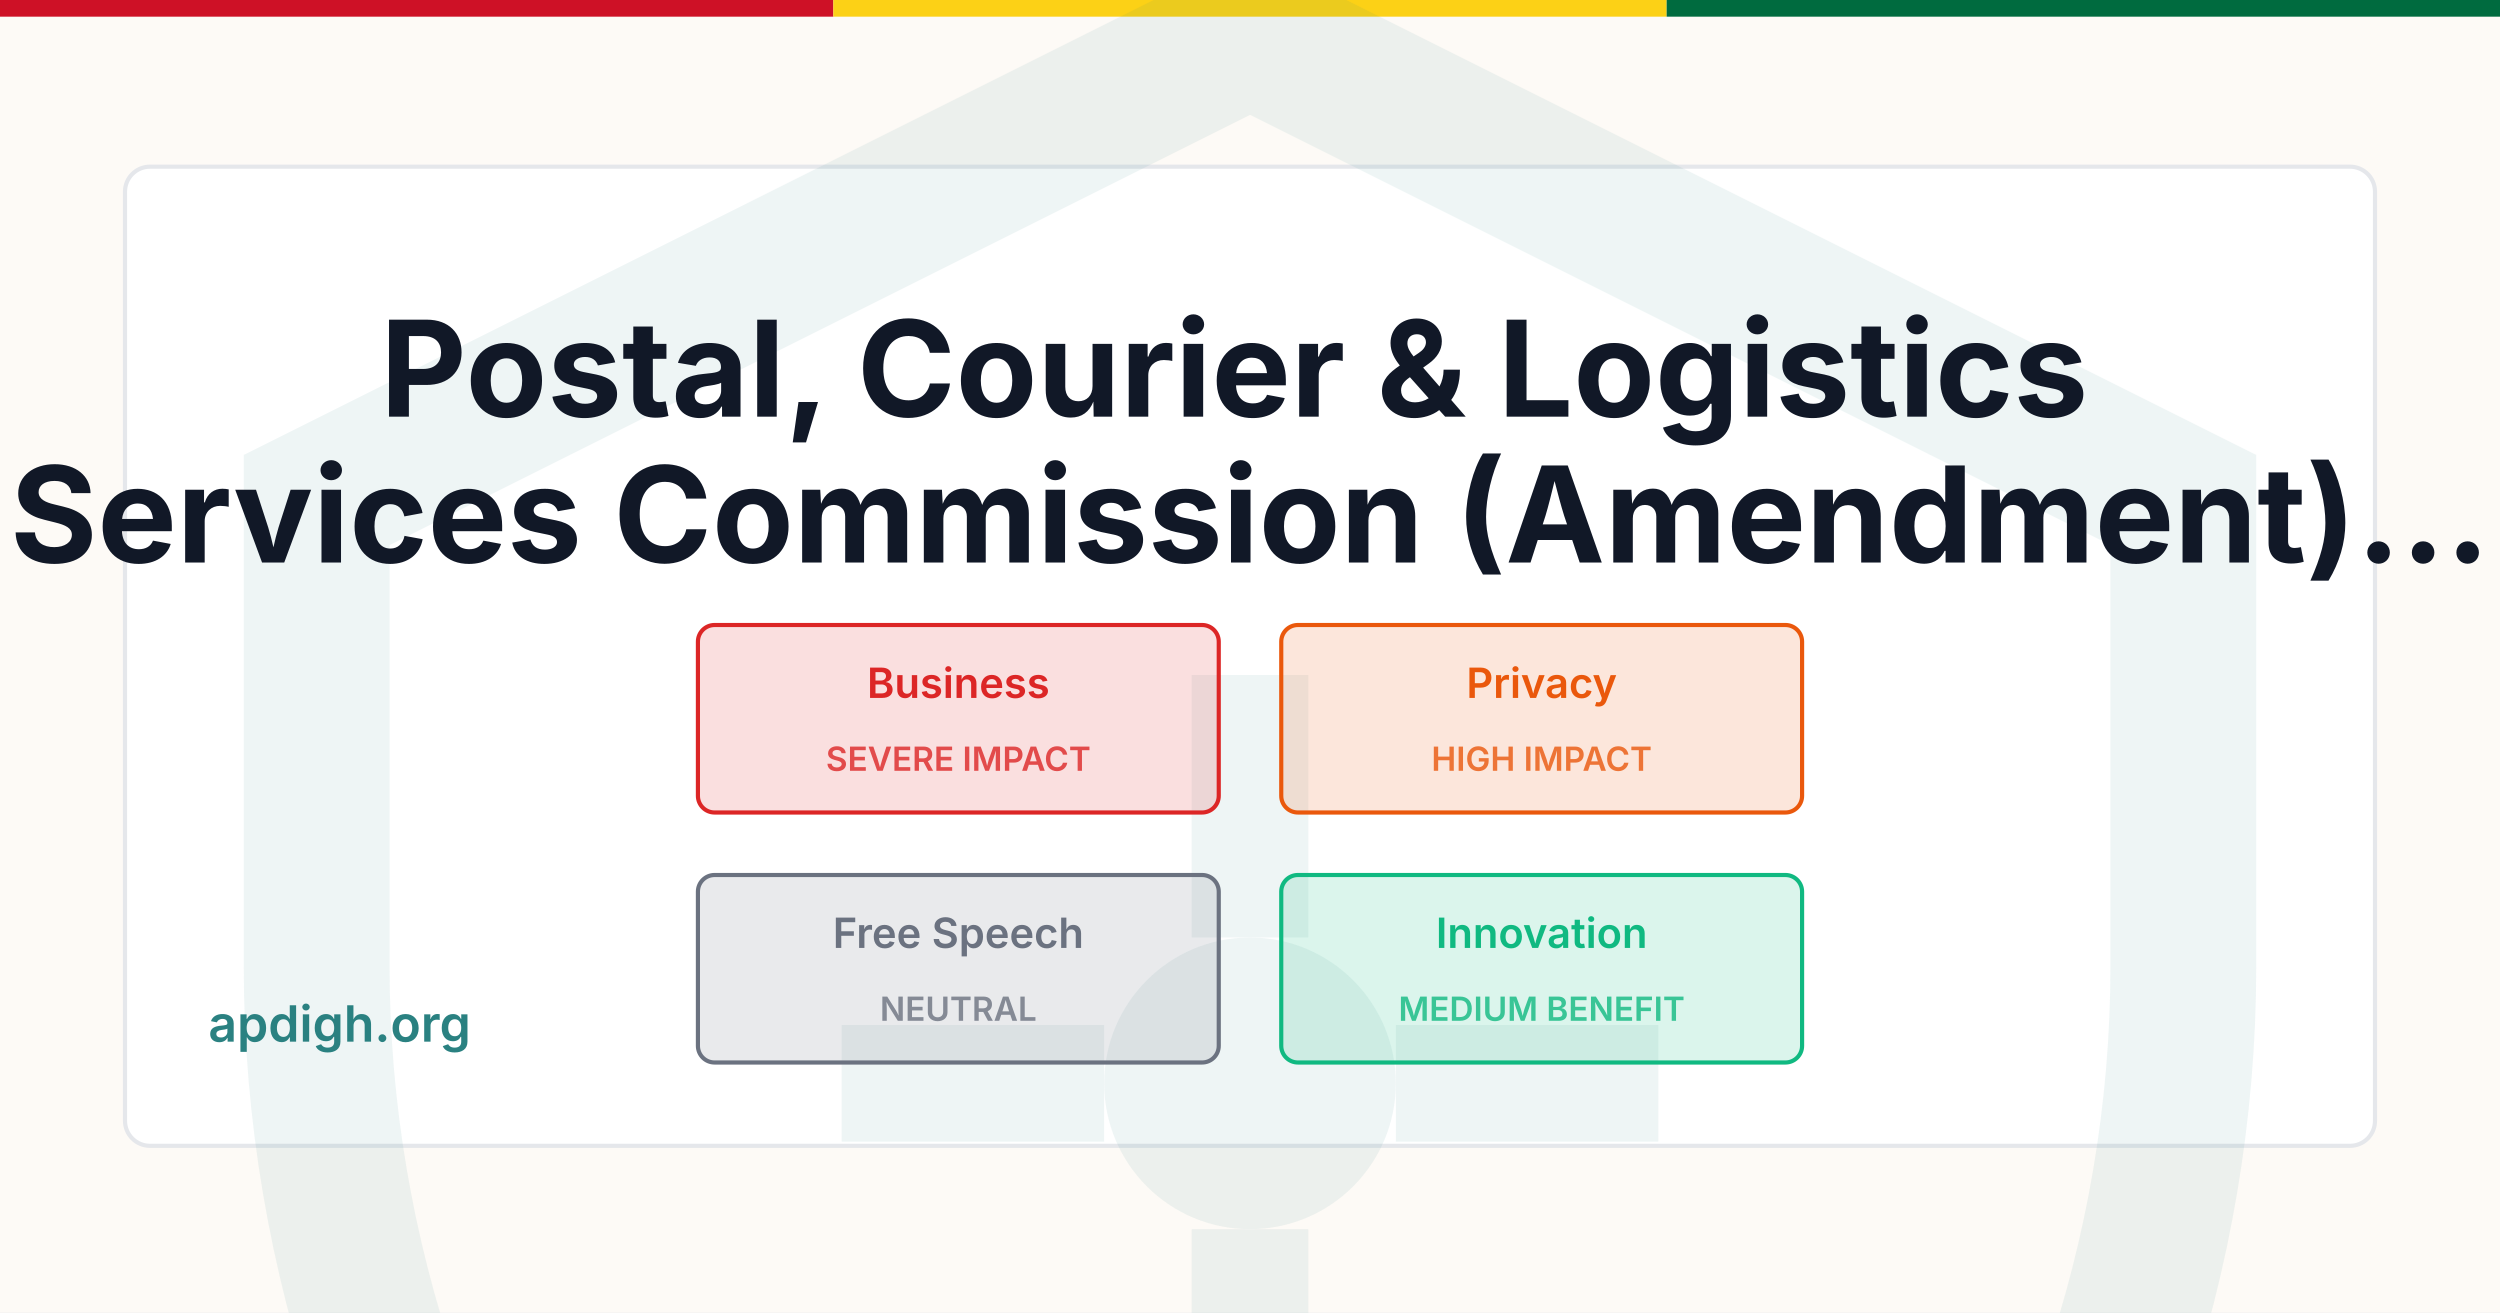
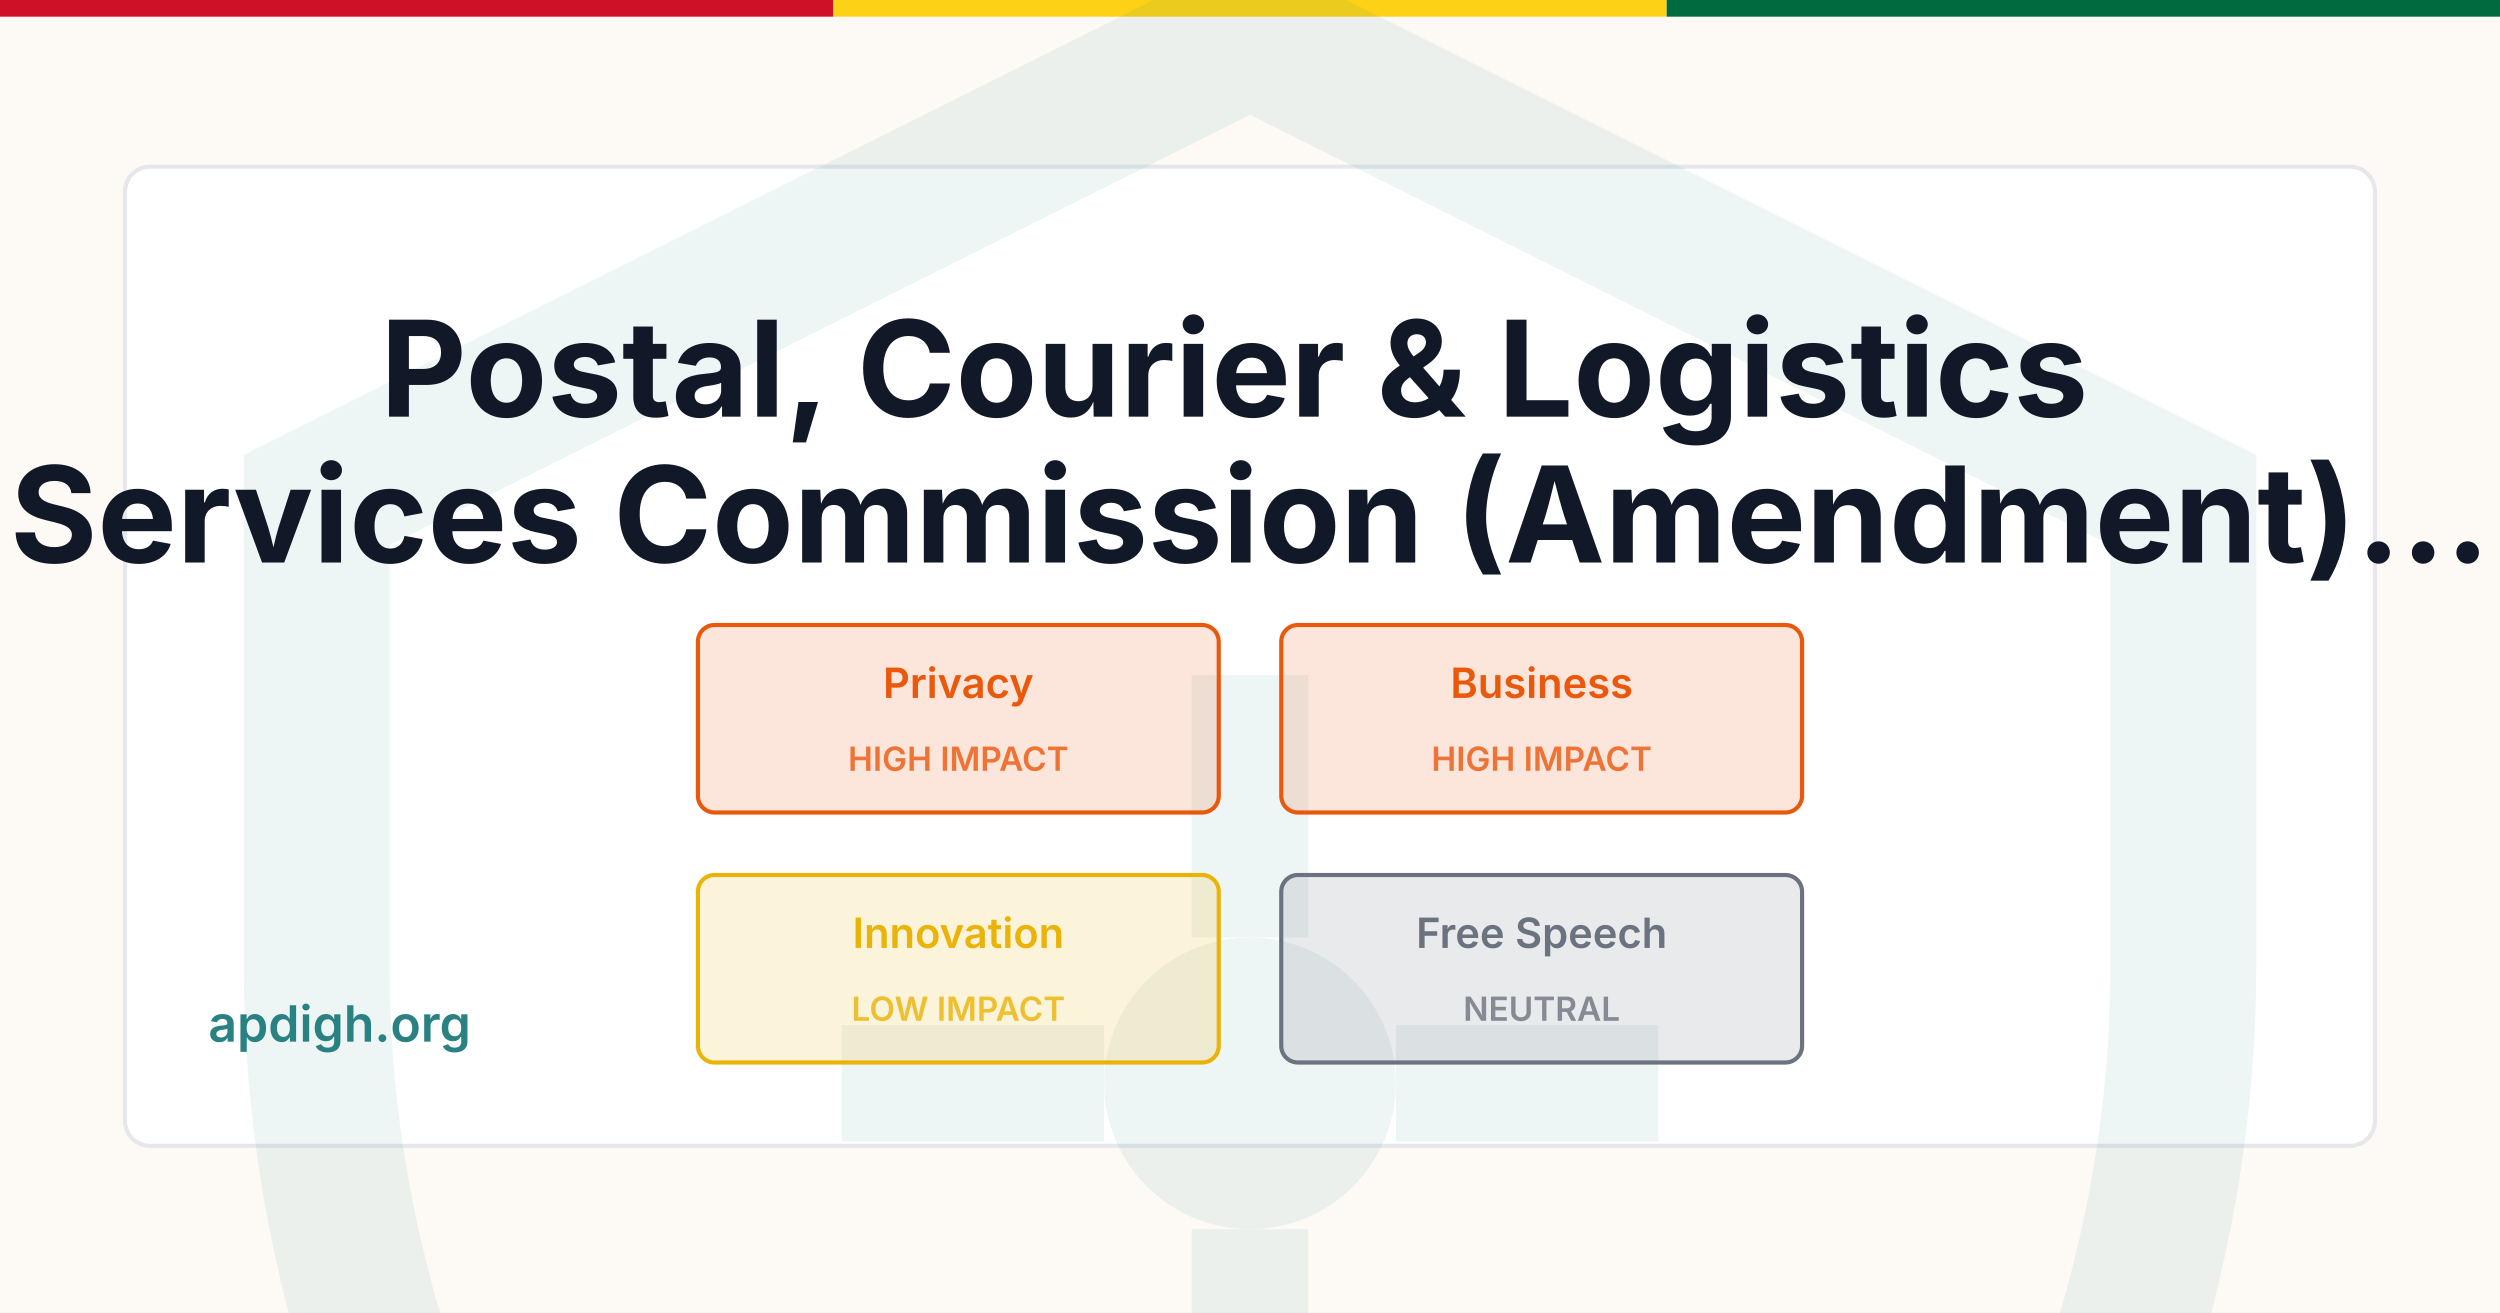
<svg xmlns="http://www.w3.org/2000/svg" width="1200" height="630" viewBox="0 0 1200 630">
  <rect width="1200" height="630" fill="#FDFAF6" />
  <rect x="0" y="0" width="400" height="8" fill="#CE1126" />
  <rect x="400" y="0" width="400" height="8" fill="#FCD116" />
  <rect x="800" y="0" width="400" height="8" fill="#006B3F" />
  <rect x="60" y="80" width="1080" height="470" fill="white" stroke="#E5E7EB" stroke-width="2" rx="12" />
  <g transform="translate(40, -40) scale(28)" opacity="0.08">
    <path d="M20 2L4 10V18C4 27.94 10.84 37.14 20 39C29.16 37.14 36 27.94 36 18V10L20 2Z" fill="none" stroke="#2A8181" stroke-width="2.5" />
    <circle cx="20" cy="20" r="2.5" fill="#2A8181" />
    <line x1="20" y1="17.5" x2="20" y2="13" stroke="#2A8181" stroke-width="2" />
    <line x1="20" y1="22.5" x2="20" y2="27" stroke="#2A8181" stroke-width="2" />
    <line x1="17.5" y1="20" x2="13" y2="20" stroke="#2A8181" stroke-width="2" />
    <line x1="22.5" y1="20" x2="27" y2="20" stroke="#2A8181" stroke-width="2" />
  </g>
  <text x="600" y="200" font-family="Inter, system-ui, sans-serif" font-size="64" font-weight="700" fill="#111827" text-anchor="middle">
    <tspan x="600" dy="0">Postal, Courier &amp; Logistics</tspan>
    <tspan x="600" dy="70">Services Commission (Amendment)...</tspan>
  </text>
  <text x="100" y="500" font-family="Inter, system-ui, sans-serif" font-size="24" font-weight="600" fill="#2A8181">
    apdigh.org
  </text>
  <g transform="translate(335, 300)">
-     <rect x="0" y="0" width="250" height="90" rx="8" fill="#DC2626" opacity="0.15" />
-     <rect x="0" y="0" width="250" height="90" rx="8" fill="none" stroke="#DC2626" stroke-width="2" />
-     <text x="125" y="35" font-family="Inter, system-ui, sans-serif" font-size="20" font-weight="600" fill="#DC2626" text-anchor="middle">Business</text>
-     <text x="125" y="70" font-family="Inter, system-ui, sans-serif" font-size="16" font-weight="600" fill="#DC2626" text-anchor="middle" opacity="0.8">SEVERE IMPACT</text>
-   </g>
-   <g transform="translate(615, 300)">
    <rect x="0" y="0" width="250" height="90" rx="8" fill="#EA580C" opacity="0.15" />
    <rect x="0" y="0" width="250" height="90" rx="8" fill="none" stroke="#EA580C" stroke-width="2" />
    <text x="125" y="35" font-family="Inter, system-ui, sans-serif" font-size="20" font-weight="600" fill="#EA580C" text-anchor="middle">Privacy</text>
    <text x="125" y="70" font-family="Inter, system-ui, sans-serif" font-size="16" font-weight="600" fill="#EA580C" text-anchor="middle" opacity="0.8">HIGH IMPACT</text>
  </g>
+   <g transform="translate(615, 300)">
+     <rect x="0" y="0" width="250" height="90" rx="8" fill="#EA580C" opacity="0.15" />
+     <rect x="0" y="0" width="250" height="90" rx="8" fill="none" stroke="#EA580C" stroke-width="2" />
+     <text x="125" y="35" font-family="Inter, system-ui, sans-serif" font-size="20" font-weight="600" fill="#EA580C" text-anchor="middle">Business</text>
+     <text x="125" y="70" font-family="Inter, system-ui, sans-serif" font-size="16" font-weight="600" fill="#EA580C" text-anchor="middle" opacity="0.8">HIGH IMPACT</text>
+   </g>
  <g transform="translate(335, 420)">
+     <rect x="0" y="0" width="250" height="90" rx="8" fill="#EAB308" opacity="0.15" />
+     <rect x="0" y="0" width="250" height="90" rx="8" fill="none" stroke="#EAB308" stroke-width="2" />
+     <text x="125" y="35" font-family="Inter, system-ui, sans-serif" font-size="20" font-weight="600" fill="#EAB308" text-anchor="middle">Innovation</text>
+     <text x="125" y="70" font-family="Inter, system-ui, sans-serif" font-size="16" font-weight="600" fill="#EAB308" text-anchor="middle" opacity="0.8">LOW IMPACT</text>
+   </g>
+   <g transform="translate(615, 420)">
    <rect x="0" y="0" width="250" height="90" rx="8" fill="#6B7280" opacity="0.15" />
    <rect x="0" y="0" width="250" height="90" rx="8" fill="none" stroke="#6B7280" stroke-width="2" />
    <text x="125" y="35" font-family="Inter, system-ui, sans-serif" font-size="20" font-weight="600" fill="#6B7280" text-anchor="middle">Free Speech</text>
    <text x="125" y="70" font-family="Inter, system-ui, sans-serif" font-size="16" font-weight="600" fill="#6B7280" text-anchor="middle" opacity="0.8">NEUTRAL</text>
  </g>
-   <g transform="translate(615, 420)">
-     <rect x="0" y="0" width="250" height="90" rx="8" fill="#10B981" opacity="0.15" />
-     <rect x="0" y="0" width="250" height="90" rx="8" fill="none" stroke="#10B981" stroke-width="2" />
-     <text x="125" y="35" font-family="Inter, system-ui, sans-serif" font-size="20" font-weight="600" fill="#10B981" text-anchor="middle">Innovation</text>
-     <text x="125" y="70" font-family="Inter, system-ui, sans-serif" font-size="16" font-weight="600" fill="#10B981" text-anchor="middle" opacity="0.8">MEDIUM BENEFIT</text>
-   </g>
</svg>
